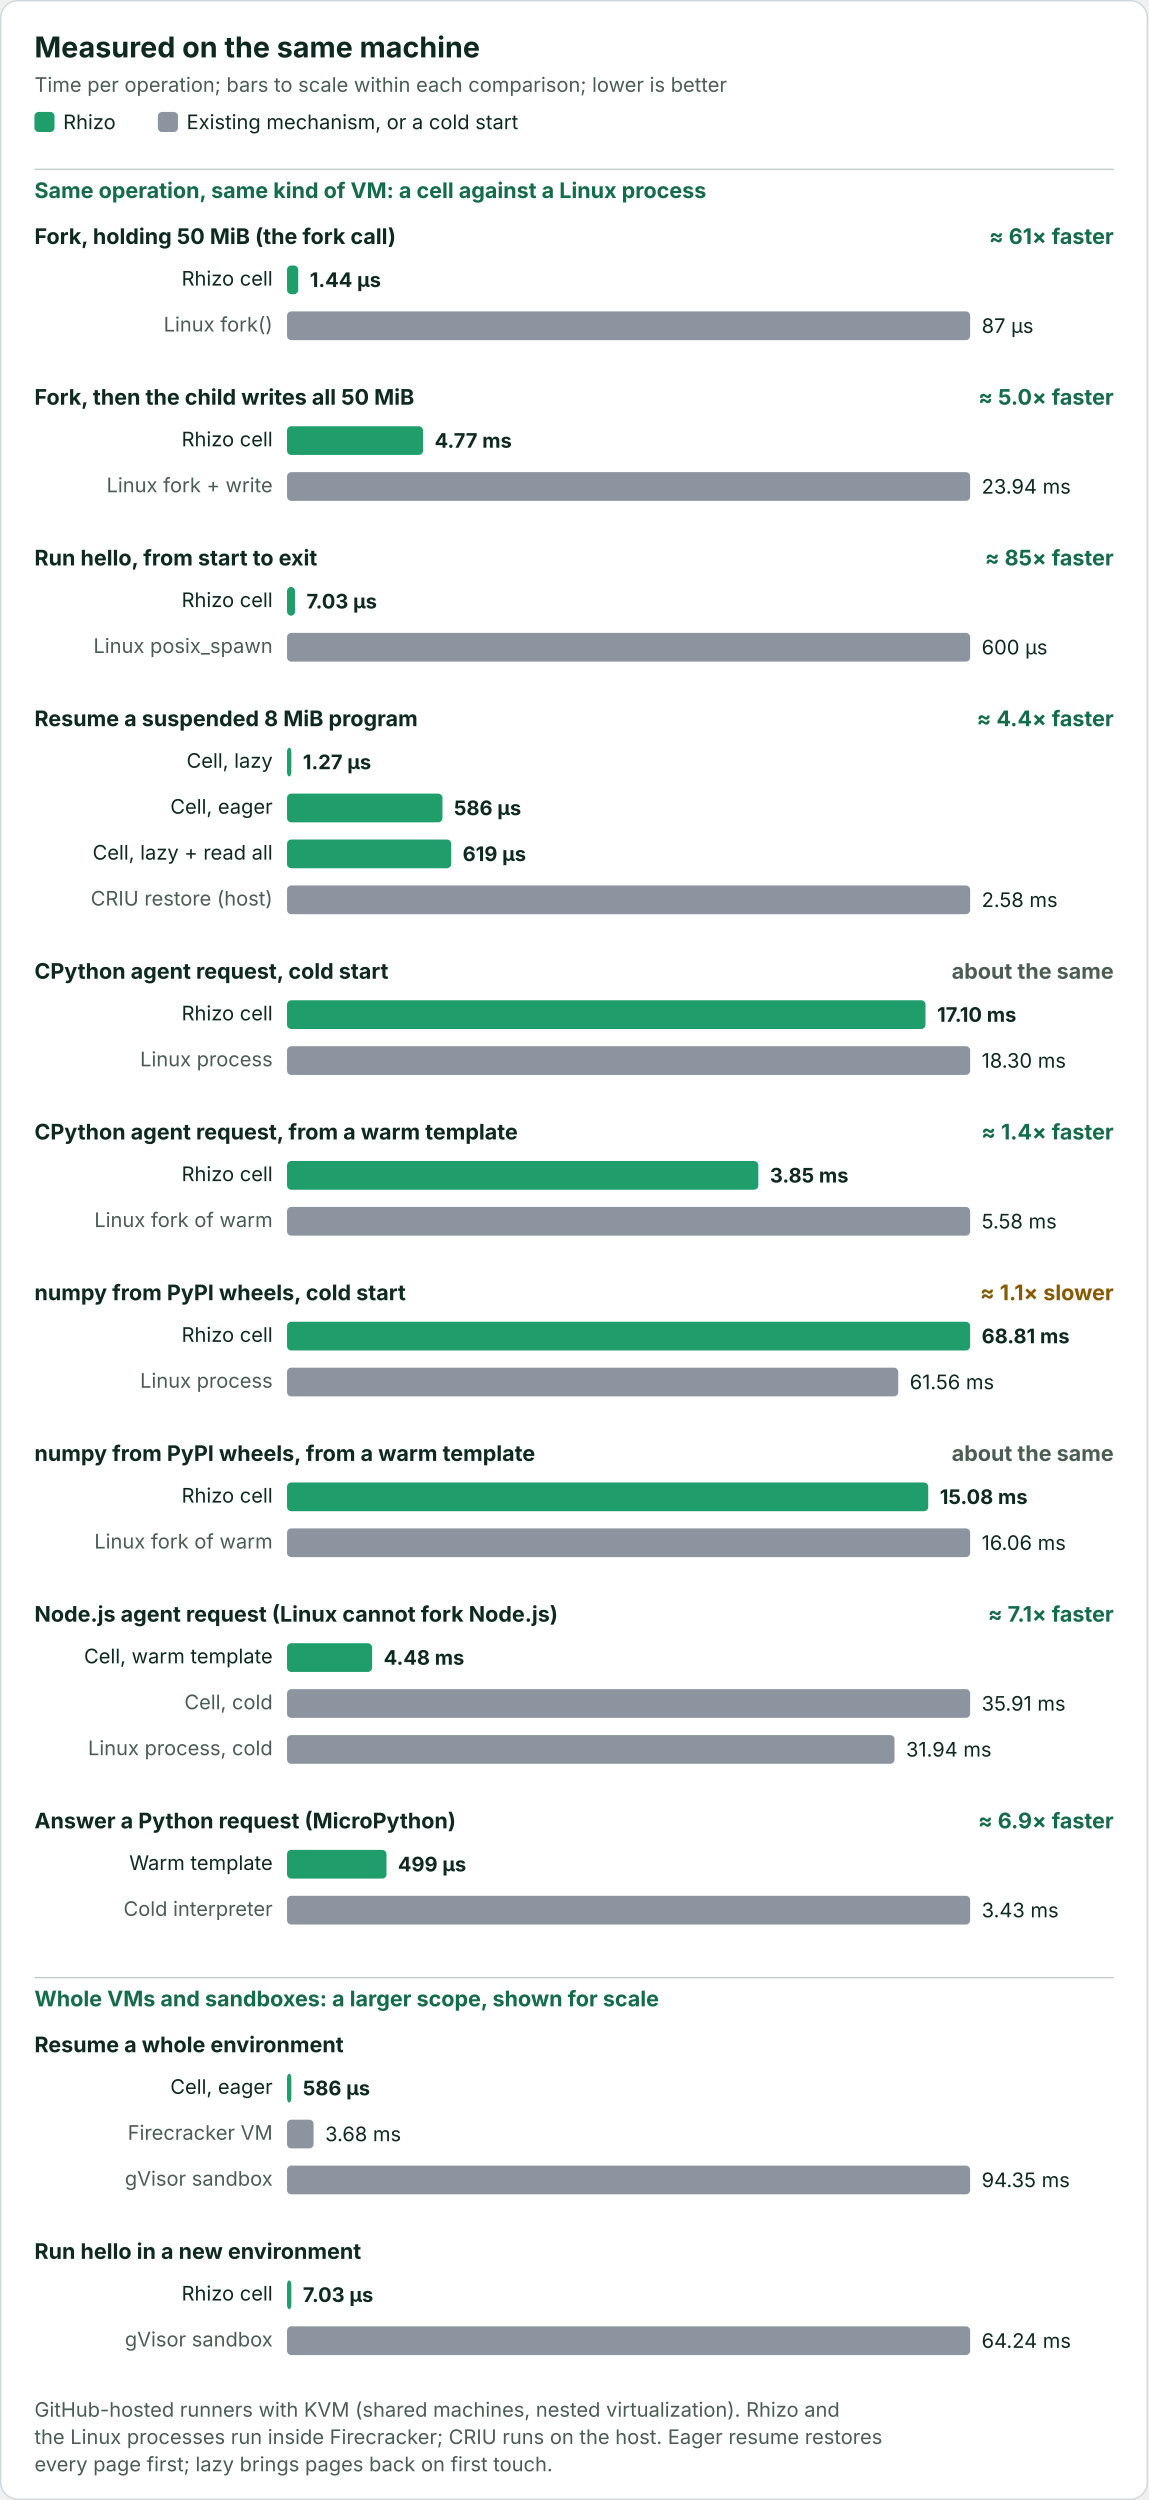
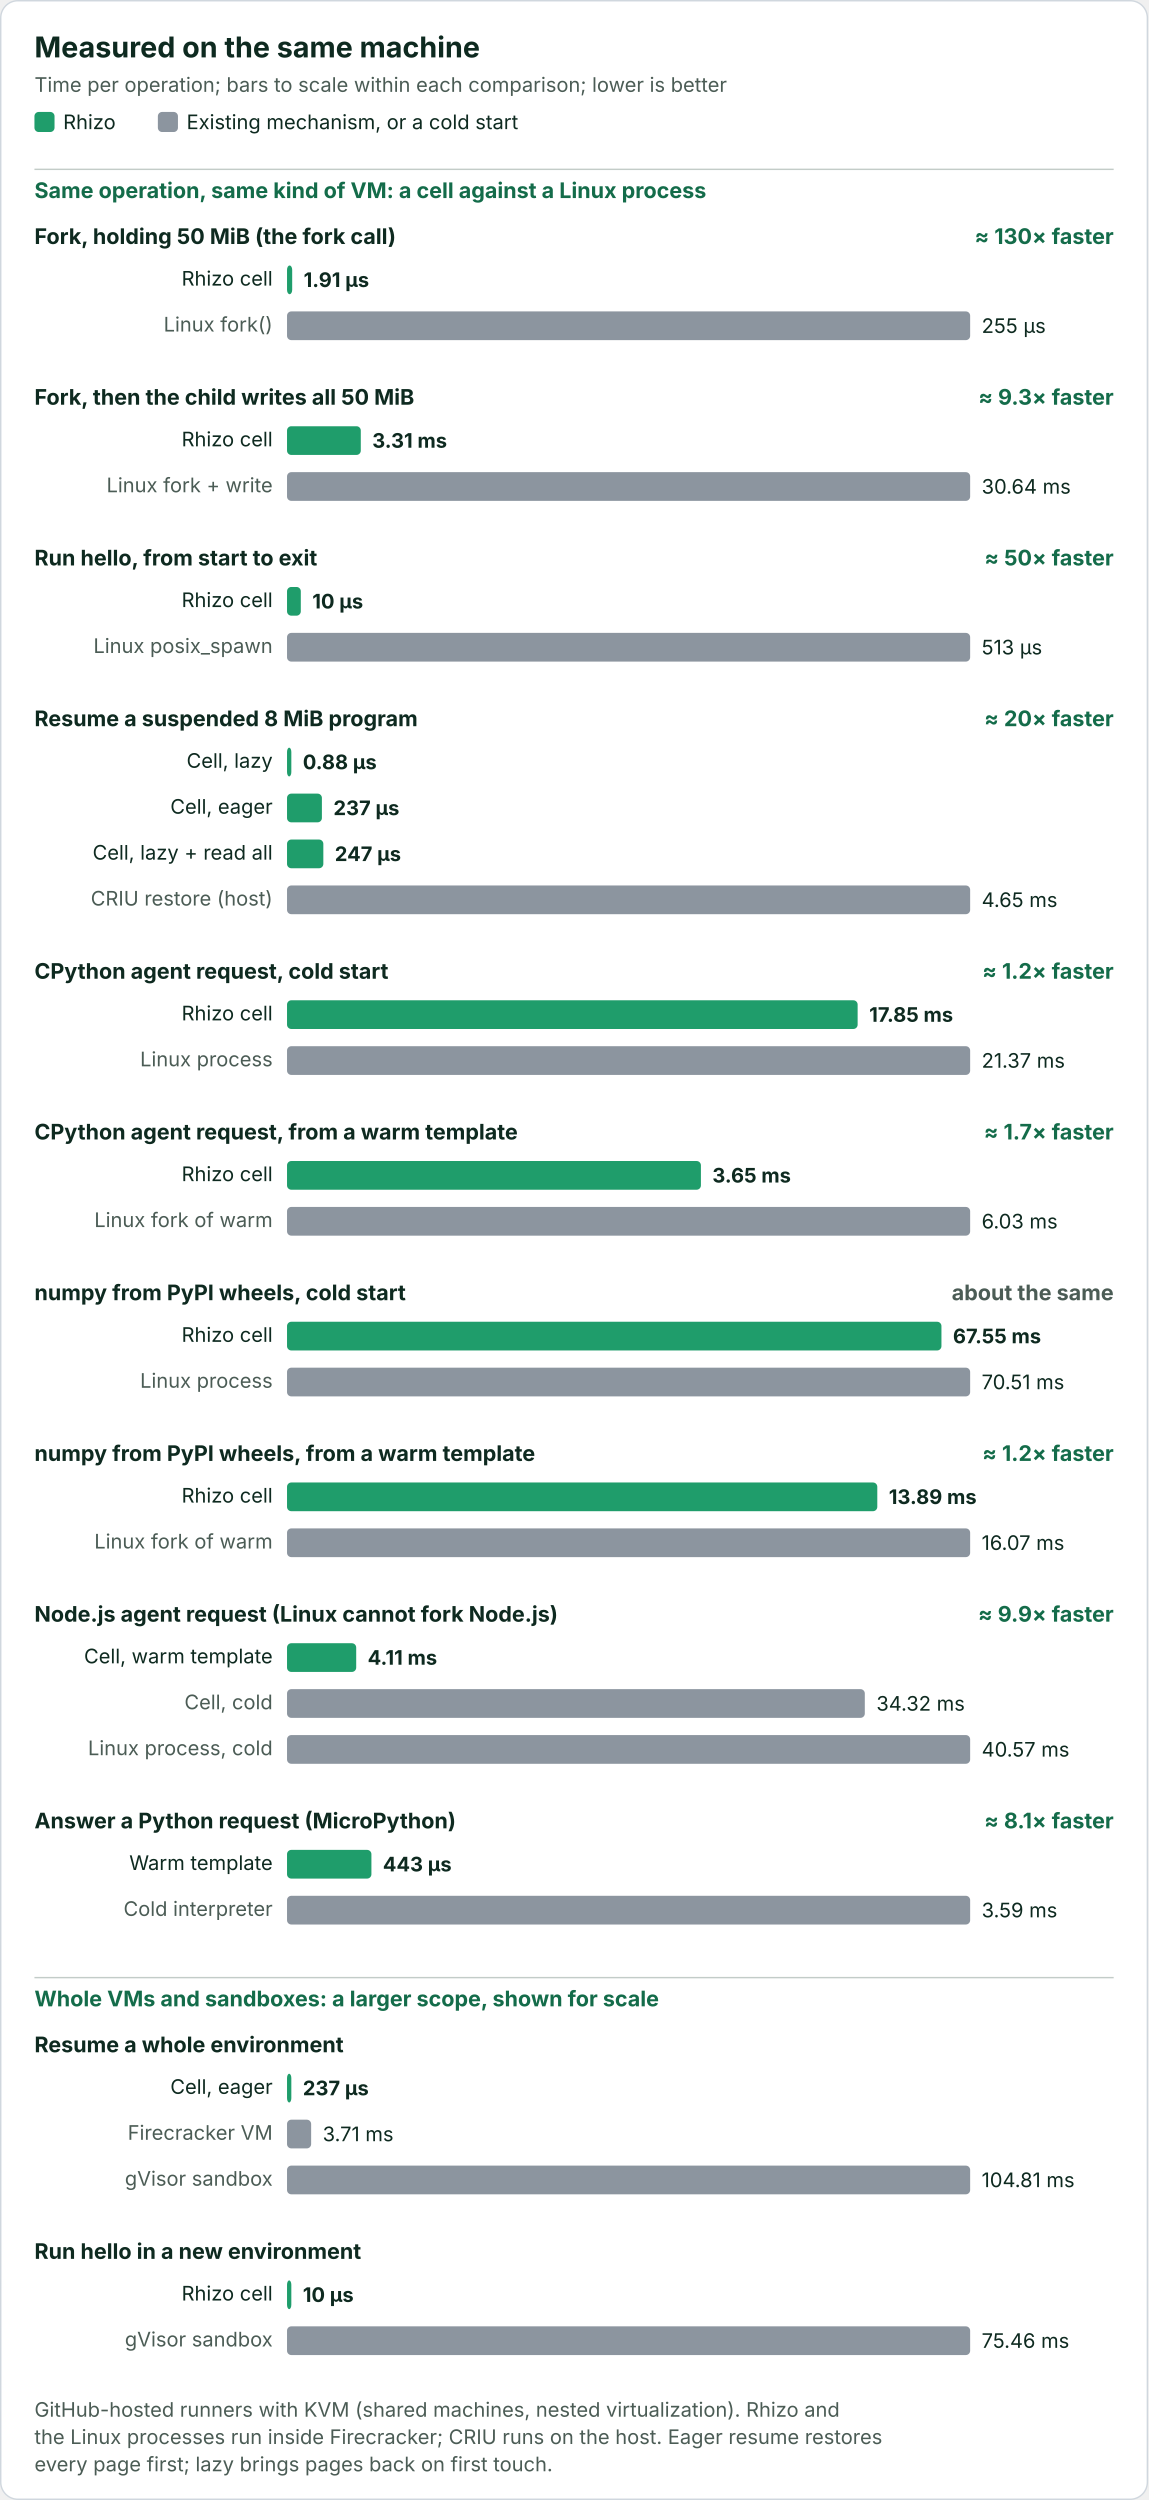
<svg xmlns="http://www.w3.org/2000/svg" viewBox="0 0 800 1742" width="800" height="1742" role="img" font-family="Inter, -apple-system, Segoe UI, Helvetica, Arial, sans-serif">
  <defs>
    <marker id="a" viewBox="0 0 10 10" refX="9" refY="5" markerWidth="7" markerHeight="7" orient="auto-start-reverse">
      <path d="M0 0L10 5L0 10z" fill="#57706a" />
    </marker>
  </defs>
  <rect class="bg" x="0.5" y="0.5" width="799" height="1741" rx="12" fill="#ffffff" stroke="#d0d7de" />
  <text x="24" y="40" font-size="20" fill="#0e2a20" font-weight="700">Measured on the same machine</text>
  <text x="24" y="64" font-size="14" fill="#4b5c55">Time per operation; bars to scale within each comparison; lower is better</text>
  <rect x="24" y="78" width="14" height="14" rx="3" fill="#1f9d6b" stroke="#1f9d6b" stroke-width="0" />
  <text x="44" y="90" font-size="14" fill="#0e2a20">Rhizo</text>
  <rect x="110" y="78" width="14" height="14" rx="3" fill="#8c959f" stroke="#8c959f" stroke-width="0" />
  <text x="130" y="90" font-size="14" fill="#0e2a20">Existing mechanism, or a cold start</text>
  <line x1="24" y1="118" x2="776" y2="118" stroke="#c3ccc8" stroke-width="1" />
  <text x="24" y="138" font-size="15" fill="#146c4a" font-weight="700">Same operation, same kind of VM: a cell against a Linux process</text>
  <text x="24" y="170" font-size="15" fill="#0e2a20" font-weight="700">Fork, holding 50 MiB (the fork call)</text>
-   <text x="776" y="170" font-size="15" fill="#146c4a" font-weight="700" text-anchor="end">≈ 61× faster</text>
+   <text x="776" y="170" font-size="15" fill="#146c4a" font-weight="700" text-anchor="end">≈ 130× faster</text>
  <text x="190" y="199" font-size="14" fill="#0e2a20" text-anchor="end">Rhizo cell</text>
-   <rect x="200" y="185" width="7.8" height="20" rx="3" fill="#1f9d6b" stroke="#1f9d6b" stroke-width="0" />
-   <text x="215.845" y="200" font-size="14" fill="#0e2a20" font-weight="700" stroke="#ffffff" stroke-width="5" stroke-linejoin="round" paint-order="stroke">1.44 µs</text>
+   <rect x="200" y="185" width="3.6" height="20" rx="3" fill="#1f9d6b" stroke="#1f9d6b" stroke-width="0" />
+   <text x="211.573" y="200" font-size="14" fill="#0e2a20" font-weight="700" stroke="#ffffff" stroke-width="5" stroke-linejoin="round" paint-order="stroke">1.91 µs</text>
  <text x="190" y="231" font-size="14" fill="#4b5c55" text-anchor="end">Linux fork()</text>
  <rect x="200" y="217" width="476.0" height="20" rx="3" fill="#8c959f" stroke="#8c959f" stroke-width="0" />
-   <text x="684.0" y="232" font-size="14" fill="#0e2a20" font-weight="400" stroke="#ffffff" stroke-width="5" stroke-linejoin="round" paint-order="stroke">87 µs</text>
+   <text x="684.0" y="232" font-size="14" fill="#0e2a20" font-weight="400" stroke="#ffffff" stroke-width="5" stroke-linejoin="round" paint-order="stroke">255 µs</text>
  <text x="24" y="282" font-size="15" fill="#0e2a20" font-weight="700">Fork, then the child writes all 50 MiB</text>
-   <text x="776" y="282" font-size="15" fill="#146c4a" font-weight="700" text-anchor="end">≈ 5.0× faster</text>
+   <text x="776" y="282" font-size="15" fill="#146c4a" font-weight="700" text-anchor="end">≈ 9.3× faster</text>
  <text x="190" y="311" font-size="14" fill="#0e2a20" text-anchor="end">Rhizo cell</text>
-   <rect x="200" y="297" width="94.8" height="20" rx="3" fill="#1f9d6b" stroke="#1f9d6b" stroke-width="0" />
-   <text x="302.818" y="312" font-size="14" fill="#0e2a20" font-weight="700" stroke="#ffffff" stroke-width="5" stroke-linejoin="round" paint-order="stroke">4.77 ms</text>
+   <rect x="200" y="297" width="51.4" height="20" rx="3" fill="#1f9d6b" stroke="#1f9d6b" stroke-width="0" />
+   <text x="259.381" y="312" font-size="14" fill="#0e2a20" font-weight="700" stroke="#ffffff" stroke-width="5" stroke-linejoin="round" paint-order="stroke">3.31 ms</text>
  <text x="190" y="343" font-size="14" fill="#4b5c55" text-anchor="end">Linux fork + write</text>
  <rect x="200" y="329" width="476.0" height="20" rx="3" fill="#8c959f" stroke="#8c959f" stroke-width="0" />
-   <text x="684.0" y="344" font-size="14" fill="#0e2a20" font-weight="400" stroke="#ffffff" stroke-width="5" stroke-linejoin="round" paint-order="stroke">23.94 ms</text>
+   <text x="684.0" y="344" font-size="14" fill="#0e2a20" font-weight="400" stroke="#ffffff" stroke-width="5" stroke-linejoin="round" paint-order="stroke">30.64 ms</text>
  <text x="24" y="394" font-size="15" fill="#0e2a20" font-weight="700">Run hello, from start to exit</text>
-   <text x="776" y="394" font-size="15" fill="#146c4a" font-weight="700" text-anchor="end">≈ 85× faster</text>
+   <text x="776" y="394" font-size="15" fill="#146c4a" font-weight="700" text-anchor="end">≈ 50× faster</text>
  <text x="190" y="423" font-size="14" fill="#0e2a20" text-anchor="end">Rhizo cell</text>
-   <rect x="200" y="409" width="5.6" height="20" rx="3" fill="#1f9d6b" stroke="#1f9d6b" stroke-width="0" />
-   <text x="213.572" y="424" font-size="14" fill="#0e2a20" font-weight="700" stroke="#ffffff" stroke-width="5" stroke-linejoin="round" paint-order="stroke">7.03 µs</text>
+   <rect x="200" y="409" width="9.6" height="20" rx="3" fill="#1f9d6b" stroke="#1f9d6b" stroke-width="0" />
+   <text x="217.613" y="424" font-size="14" fill="#0e2a20" font-weight="700" stroke="#ffffff" stroke-width="5" stroke-linejoin="round" paint-order="stroke">10 µs</text>
  <text x="190" y="455" font-size="14" fill="#4b5c55" text-anchor="end">Linux posix_spawn</text>
  <rect x="200" y="441" width="476.0" height="20" rx="3" fill="#8c959f" stroke="#8c959f" stroke-width="0" />
-   <text x="684.0" y="456" font-size="14" fill="#0e2a20" font-weight="400" stroke="#ffffff" stroke-width="5" stroke-linejoin="round" paint-order="stroke">600 µs</text>
+   <text x="684.0" y="456" font-size="14" fill="#0e2a20" font-weight="400" stroke="#ffffff" stroke-width="5" stroke-linejoin="round" paint-order="stroke">513 µs</text>
  <text x="24" y="506" font-size="15" fill="#0e2a20" font-weight="700">Resume a suspended 8 MiB program</text>
-   <text x="776" y="506" font-size="15" fill="#146c4a" font-weight="700" text-anchor="end">≈ 4.4× faster</text>
+   <text x="776" y="506" font-size="15" fill="#146c4a" font-weight="700" text-anchor="end">≈ 20× faster</text>
  <text x="190" y="535" font-size="14" fill="#0e2a20" text-anchor="end">Cell, lazy</text>
  <rect x="200" y="521" width="3.0" height="20" rx="3" fill="#1f9d6b" stroke="#1f9d6b" stroke-width="0" />
-   <text x="211.0" y="536" font-size="14" fill="#0e2a20" font-weight="700" stroke="#ffffff" stroke-width="5" stroke-linejoin="round" paint-order="stroke">1.27 µs</text>
+   <text x="211.0" y="536" font-size="14" fill="#0e2a20" font-weight="700" stroke="#ffffff" stroke-width="5" stroke-linejoin="round" paint-order="stroke">0.88 µs</text>
  <text x="190" y="567" font-size="14" fill="#0e2a20" text-anchor="end">Cell, eager</text>
-   <rect x="200" y="553" width="108.3" height="20" rx="3" fill="#1f9d6b" stroke="#1f9d6b" stroke-width="0" />
-   <text x="316.297" y="568" font-size="14" fill="#0e2a20" font-weight="700" stroke="#ffffff" stroke-width="5" stroke-linejoin="round" paint-order="stroke">586 µs</text>
+   <rect x="200" y="553" width="24.3" height="20" rx="3" fill="#1f9d6b" stroke="#1f9d6b" stroke-width="0" />
+   <text x="232.322" y="568" font-size="14" fill="#0e2a20" font-weight="700" stroke="#ffffff" stroke-width="5" stroke-linejoin="round" paint-order="stroke">237 µs</text>
  <text x="190" y="599" font-size="14" fill="#0e2a20" text-anchor="end">Cell, lazy + read all</text>
-   <rect x="200" y="585" width="114.4" height="20" rx="3" fill="#1f9d6b" stroke="#1f9d6b" stroke-width="0" />
-   <text x="322.372" y="600" font-size="14" fill="#0e2a20" font-weight="700" stroke="#ffffff" stroke-width="5" stroke-linejoin="round" paint-order="stroke">619 µs</text>
+   <rect x="200" y="585" width="25.3" height="20" rx="3" fill="#1f9d6b" stroke="#1f9d6b" stroke-width="0" />
+   <text x="233.268" y="600" font-size="14" fill="#0e2a20" font-weight="700" stroke="#ffffff" stroke-width="5" stroke-linejoin="round" paint-order="stroke">247 µs</text>
  <text x="190" y="631" font-size="14" fill="#4b5c55" text-anchor="end">CRIU restore (host)</text>
  <rect x="200" y="617" width="476.0" height="20" rx="3" fill="#8c959f" stroke="#8c959f" stroke-width="0" />
-   <text x="684.0" y="632" font-size="14" fill="#0e2a20" font-weight="400" stroke="#ffffff" stroke-width="5" stroke-linejoin="round" paint-order="stroke">2.58 ms</text>
+   <text x="684.0" y="632" font-size="14" fill="#0e2a20" font-weight="400" stroke="#ffffff" stroke-width="5" stroke-linejoin="round" paint-order="stroke">4.65 ms</text>
  <text x="24" y="682" font-size="15" fill="#0e2a20" font-weight="700">CPython agent request, cold start</text>
-   <text x="776" y="682" font-size="15" fill="#4b5c55" font-weight="700" text-anchor="end">about the same</text>
+   <text x="776" y="682" font-size="15" fill="#146c4a" font-weight="700" text-anchor="end">≈ 1.2× faster</text>
  <text x="190" y="711" font-size="14" fill="#0e2a20" text-anchor="end">Rhizo cell</text>
-   <rect x="200" y="697" width="444.9" height="20" rx="3" fill="#1f9d6b" stroke="#1f9d6b" stroke-width="0" />
-   <text x="652.932" y="712" font-size="14" fill="#0e2a20" font-weight="700" stroke="#ffffff" stroke-width="5" stroke-linejoin="round" paint-order="stroke">17.10 ms</text>
+   <rect x="200" y="697" width="397.6" height="20" rx="3" fill="#1f9d6b" stroke="#1f9d6b" stroke-width="0" />
+   <text x="605.649" y="712" font-size="14" fill="#0e2a20" font-weight="700" stroke="#ffffff" stroke-width="5" stroke-linejoin="round" paint-order="stroke">17.85 ms</text>
  <text x="190" y="743" font-size="14" fill="#4b5c55" text-anchor="end">Linux process</text>
  <rect x="200" y="729" width="476.0" height="20" rx="3" fill="#8c959f" stroke="#8c959f" stroke-width="0" />
-   <text x="684.0" y="744" font-size="14" fill="#0e2a20" font-weight="400" stroke="#ffffff" stroke-width="5" stroke-linejoin="round" paint-order="stroke">18.30 ms</text>
+   <text x="684.0" y="744" font-size="14" fill="#0e2a20" font-weight="400" stroke="#ffffff" stroke-width="5" stroke-linejoin="round" paint-order="stroke">21.37 ms</text>
  <text x="24" y="794" font-size="15" fill="#0e2a20" font-weight="700">CPython agent request, from a warm template</text>
-   <text x="776" y="794" font-size="15" fill="#146c4a" font-weight="700" text-anchor="end">≈ 1.4× faster</text>
+   <text x="776" y="794" font-size="15" fill="#146c4a" font-weight="700" text-anchor="end">≈ 1.7× faster</text>
  <text x="190" y="823" font-size="14" fill="#0e2a20" text-anchor="end">Rhizo cell</text>
-   <rect x="200" y="809" width="328.4" height="20" rx="3" fill="#1f9d6b" stroke="#1f9d6b" stroke-width="0" />
-   <text x="536.446" y="824" font-size="14" fill="#0e2a20" font-weight="700" stroke="#ffffff" stroke-width="5" stroke-linejoin="round" paint-order="stroke">3.85 ms</text>
+   <rect x="200" y="809" width="288.4" height="20" rx="3" fill="#1f9d6b" stroke="#1f9d6b" stroke-width="0" />
+   <text x="496.359" y="824" font-size="14" fill="#0e2a20" font-weight="700" stroke="#ffffff" stroke-width="5" stroke-linejoin="round" paint-order="stroke">3.65 ms</text>
  <text x="190" y="855" font-size="14" fill="#4b5c55" text-anchor="end">Linux fork of warm</text>
  <rect x="200" y="841" width="476.0" height="20" rx="3" fill="#8c959f" stroke="#8c959f" stroke-width="0" />
-   <text x="684.0" y="856" font-size="14" fill="#0e2a20" font-weight="400" stroke="#ffffff" stroke-width="5" stroke-linejoin="round" paint-order="stroke">5.58 ms</text>
+   <text x="684.0" y="856" font-size="14" fill="#0e2a20" font-weight="400" stroke="#ffffff" stroke-width="5" stroke-linejoin="round" paint-order="stroke">6.03 ms</text>
  <text x="24" y="906" font-size="15" fill="#0e2a20" font-weight="700">numpy from PyPI wheels, cold start</text>
-   <text x="776" y="906" font-size="15" fill="#875a00" font-weight="700" text-anchor="end">≈ 1.1× slower</text>
+   <text x="776" y="906" font-size="15" fill="#4b5c55" font-weight="700" text-anchor="end">about the same</text>
  <text x="190" y="935" font-size="14" fill="#0e2a20" text-anchor="end">Rhizo cell</text>
-   <rect x="200" y="921" width="476.0" height="20" rx="3" fill="#1f9d6b" stroke="#1f9d6b" stroke-width="0" />
-   <text x="684.0" y="936" font-size="14" fill="#0e2a20" font-weight="700" stroke="#ffffff" stroke-width="5" stroke-linejoin="round" paint-order="stroke">68.81 ms</text>
+   <rect x="200" y="921" width="456.0" height="20" rx="3" fill="#1f9d6b" stroke="#1f9d6b" stroke-width="0" />
+   <text x="664.001" y="936" font-size="14" fill="#0e2a20" font-weight="700" stroke="#ffffff" stroke-width="5" stroke-linejoin="round" paint-order="stroke">67.55 ms</text>
  <text x="190" y="967" font-size="14" fill="#4b5c55" text-anchor="end">Linux process</text>
-   <rect x="200" y="953" width="425.9" height="20" rx="3" fill="#8c959f" stroke="#8c959f" stroke-width="0" />
-   <text x="633.902" y="968" font-size="14" fill="#0e2a20" font-weight="400" stroke="#ffffff" stroke-width="5" stroke-linejoin="round" paint-order="stroke">61.56 ms</text>
+   <rect x="200" y="953" width="476.0" height="20" rx="3" fill="#8c959f" stroke="#8c959f" stroke-width="0" />
+   <text x="684.0" y="968" font-size="14" fill="#0e2a20" font-weight="400" stroke="#ffffff" stroke-width="5" stroke-linejoin="round" paint-order="stroke">70.51 ms</text>
  <text x="24" y="1018" font-size="15" fill="#0e2a20" font-weight="700">numpy from PyPI wheels, from a warm template</text>
-   <text x="776" y="1018" font-size="15" fill="#4b5c55" font-weight="700" text-anchor="end">about the same</text>
+   <text x="776" y="1018" font-size="15" fill="#146c4a" font-weight="700" text-anchor="end">≈ 1.2× faster</text>
  <text x="190" y="1047" font-size="14" fill="#0e2a20" text-anchor="end">Rhizo cell</text>
-   <rect x="200" y="1033" width="446.8" height="20" rx="3" fill="#1f9d6b" stroke="#1f9d6b" stroke-width="0" />
-   <text x="654.83" y="1048" font-size="14" fill="#0e2a20" font-weight="700" stroke="#ffffff" stroke-width="5" stroke-linejoin="round" paint-order="stroke">15.08 ms</text>
+   <rect x="200" y="1033" width="411.3" height="20" rx="3" fill="#1f9d6b" stroke="#1f9d6b" stroke-width="0" />
+   <text x="619.303" y="1048" font-size="14" fill="#0e2a20" font-weight="700" stroke="#ffffff" stroke-width="5" stroke-linejoin="round" paint-order="stroke">13.89 ms</text>
  <text x="190" y="1079" font-size="14" fill="#4b5c55" text-anchor="end">Linux fork of warm</text>
  <rect x="200" y="1065" width="476.0" height="20" rx="3" fill="#8c959f" stroke="#8c959f" stroke-width="0" />
-   <text x="684.0" y="1080" font-size="14" fill="#0e2a20" font-weight="400" stroke="#ffffff" stroke-width="5" stroke-linejoin="round" paint-order="stroke">16.06 ms</text>
+   <text x="684.0" y="1080" font-size="14" fill="#0e2a20" font-weight="400" stroke="#ffffff" stroke-width="5" stroke-linejoin="round" paint-order="stroke">16.07 ms</text>
  <text x="24" y="1130" font-size="15" fill="#0e2a20" font-weight="700">Node.js agent request (Linux cannot fork Node.js)</text>
-   <text x="776" y="1130" font-size="15" fill="#146c4a" font-weight="700" text-anchor="end">≈ 7.1× faster</text>
+   <text x="776" y="1130" font-size="15" fill="#146c4a" font-weight="700" text-anchor="end">≈ 9.9× faster</text>
  <text x="190" y="1159" font-size="14" fill="#0e2a20" text-anchor="end">Cell, warm template</text>
-   <rect x="200" y="1145" width="59.3" height="20" rx="3" fill="#1f9d6b" stroke="#1f9d6b" stroke-width="0" />
-   <text x="267.33" y="1160" font-size="14" fill="#0e2a20" font-weight="700" stroke="#ffffff" stroke-width="5" stroke-linejoin="round" paint-order="stroke">4.48 ms</text>
+   <rect x="200" y="1145" width="48.2" height="20" rx="3" fill="#1f9d6b" stroke="#1f9d6b" stroke-width="0" />
+   <text x="256.171" y="1160" font-size="14" fill="#0e2a20" font-weight="700" stroke="#ffffff" stroke-width="5" stroke-linejoin="round" paint-order="stroke">4.11 ms</text>
  <text x="190" y="1191" font-size="14" fill="#4b5c55" text-anchor="end">Cell, cold</text>
-   <rect x="200" y="1177" width="476.0" height="20" rx="3" fill="#8c959f" stroke="#8c959f" stroke-width="0" />
-   <text x="684.0" y="1192" font-size="14" fill="#0e2a20" font-weight="400" stroke="#ffffff" stroke-width="5" stroke-linejoin="round" paint-order="stroke">35.91 ms</text>
+   <rect x="200" y="1177" width="402.6" height="20" rx="3" fill="#8c959f" stroke="#8c959f" stroke-width="0" />
+   <text x="610.645" y="1192" font-size="14" fill="#0e2a20" font-weight="400" stroke="#ffffff" stroke-width="5" stroke-linejoin="round" paint-order="stroke">34.32 ms</text>
  <text x="190" y="1223" font-size="14" fill="#4b5c55" text-anchor="end">Linux process, cold</text>
-   <rect x="200" y="1209" width="423.3" height="20" rx="3" fill="#8c959f" stroke="#8c959f" stroke-width="0" />
-   <text x="631.3" y="1224" font-size="14" fill="#0e2a20" font-weight="400" stroke="#ffffff" stroke-width="5" stroke-linejoin="round" paint-order="stroke">31.94 ms</text>
+   <rect x="200" y="1209" width="476.0" height="20" rx="3" fill="#8c959f" stroke="#8c959f" stroke-width="0" />
+   <text x="684.0" y="1224" font-size="14" fill="#0e2a20" font-weight="400" stroke="#ffffff" stroke-width="5" stroke-linejoin="round" paint-order="stroke">40.57 ms</text>
  <text x="24" y="1274" font-size="15" fill="#0e2a20" font-weight="700">Answer a Python request (MicroPython)</text>
-   <text x="776" y="1274" font-size="15" fill="#146c4a" font-weight="700" text-anchor="end">≈ 6.9× faster</text>
+   <text x="776" y="1274" font-size="15" fill="#146c4a" font-weight="700" text-anchor="end">≈ 8.1× faster</text>
  <text x="190" y="1303" font-size="14" fill="#0e2a20" text-anchor="end">Warm template</text>
-   <rect x="200" y="1289" width="69.3" height="20" rx="3" fill="#1f9d6b" stroke="#1f9d6b" stroke-width="0" />
-   <text x="277.255" y="1304" font-size="14" fill="#0e2a20" font-weight="700" stroke="#ffffff" stroke-width="5" stroke-linejoin="round" paint-order="stroke">499 µs</text>
+   <rect x="200" y="1289" width="58.8" height="20" rx="3" fill="#1f9d6b" stroke="#1f9d6b" stroke-width="0" />
+   <text x="266.767" y="1304" font-size="14" fill="#0e2a20" font-weight="700" stroke="#ffffff" stroke-width="5" stroke-linejoin="round" paint-order="stroke">443 µs</text>
  <text x="190" y="1335" font-size="14" fill="#4b5c55" text-anchor="end">Cold interpreter</text>
  <rect x="200" y="1321" width="476.0" height="20" rx="3" fill="#8c959f" stroke="#8c959f" stroke-width="0" />
-   <text x="684.0" y="1336" font-size="14" fill="#0e2a20" font-weight="400" stroke="#ffffff" stroke-width="5" stroke-linejoin="round" paint-order="stroke">3.43 ms</text>
+   <text x="684.0" y="1336" font-size="14" fill="#0e2a20" font-weight="400" stroke="#ffffff" stroke-width="5" stroke-linejoin="round" paint-order="stroke">3.59 ms</text>
  <line x1="24" y1="1378" x2="776" y2="1378" stroke="#c3ccc8" stroke-width="1" />
  <text x="24" y="1398" font-size="15" fill="#146c4a" font-weight="700">Whole VMs and sandboxes: a larger scope, shown for scale</text>
  <text x="24" y="1430" font-size="15" fill="#0e2a20" font-weight="700">Resume a whole environment</text>
  <text x="190" y="1459" font-size="14" fill="#0e2a20" text-anchor="end">Cell, eager</text>
  <rect x="200" y="1445" width="3.0" height="20" rx="3" fill="#1f9d6b" stroke="#1f9d6b" stroke-width="0" />
-   <text x="211.0" y="1460" font-size="14" fill="#0e2a20" font-weight="700" stroke="#ffffff" stroke-width="5" stroke-linejoin="round" paint-order="stroke">586 µs</text>
+   <text x="211.0" y="1460" font-size="14" fill="#0e2a20" font-weight="700" stroke="#ffffff" stroke-width="5" stroke-linejoin="round" paint-order="stroke">237 µs</text>
  <text x="190" y="1491" font-size="14" fill="#4b5c55" text-anchor="end">Firecracker VM</text>
-   <rect x="200" y="1477" width="18.5" height="20" rx="3" fill="#8c959f" stroke="#8c959f" stroke-width="0" />
-   <text x="226.544" y="1492" font-size="14" fill="#0e2a20" font-weight="400" stroke="#ffffff" stroke-width="5" stroke-linejoin="round" paint-order="stroke">3.68 ms</text>
+   <rect x="200" y="1477" width="16.8" height="20" rx="3" fill="#8c959f" stroke="#8c959f" stroke-width="0" />
+   <text x="224.828" y="1492" font-size="14" fill="#0e2a20" font-weight="400" stroke="#ffffff" stroke-width="5" stroke-linejoin="round" paint-order="stroke">3.71 ms</text>
  <text x="190" y="1523" font-size="14" fill="#4b5c55" text-anchor="end">gVisor sandbox</text>
  <rect x="200" y="1509" width="476.0" height="20" rx="3" fill="#8c959f" stroke="#8c959f" stroke-width="0" />
-   <text x="684.0" y="1524" font-size="14" fill="#0e2a20" font-weight="400" stroke="#ffffff" stroke-width="5" stroke-linejoin="round" paint-order="stroke">94.35 ms</text>
+   <text x="684.0" y="1524" font-size="14" fill="#0e2a20" font-weight="400" stroke="#ffffff" stroke-width="5" stroke-linejoin="round" paint-order="stroke">104.81 ms</text>
  <text x="24" y="1574" font-size="15" fill="#0e2a20" font-weight="700">Run hello in a new environment</text>
  <text x="190" y="1603" font-size="14" fill="#0e2a20" text-anchor="end">Rhizo cell</text>
  <rect x="200" y="1589" width="3.0" height="20" rx="3" fill="#1f9d6b" stroke="#1f9d6b" stroke-width="0" />
-   <text x="211.0" y="1604" font-size="14" fill="#0e2a20" font-weight="700" stroke="#ffffff" stroke-width="5" stroke-linejoin="round" paint-order="stroke">7.03 µs</text>
+   <text x="211.0" y="1604" font-size="14" fill="#0e2a20" font-weight="700" stroke="#ffffff" stroke-width="5" stroke-linejoin="round" paint-order="stroke">10 µs</text>
  <text x="190" y="1635" font-size="14" fill="#4b5c55" text-anchor="end">gVisor sandbox</text>
  <rect x="200" y="1621" width="476.0" height="20" rx="3" fill="#8c959f" stroke="#8c959f" stroke-width="0" />
-   <text x="684.0" y="1636" font-size="14" fill="#0e2a20" font-weight="400" stroke="#ffffff" stroke-width="5" stroke-linejoin="round" paint-order="stroke">64.24 ms</text>
+   <text x="684.0" y="1636" font-size="14" fill="#0e2a20" font-weight="400" stroke="#ffffff" stroke-width="5" stroke-linejoin="round" paint-order="stroke">75.46 ms</text>
  <text x="24" y="1684" font-size="14" fill="#4b5c55">GitHub-hosted runners with KVM (shared machines, nested virtualization). Rhizo and</text>
  <text x="24" y="1703" font-size="14" fill="#4b5c55">the Linux processes run inside Firecracker; CRIU runs on the host. Eager resume restores</text>
  <text x="24" y="1722" font-size="14" fill="#4b5c55">every page first; lazy brings pages back on first touch.</text>
</svg>
